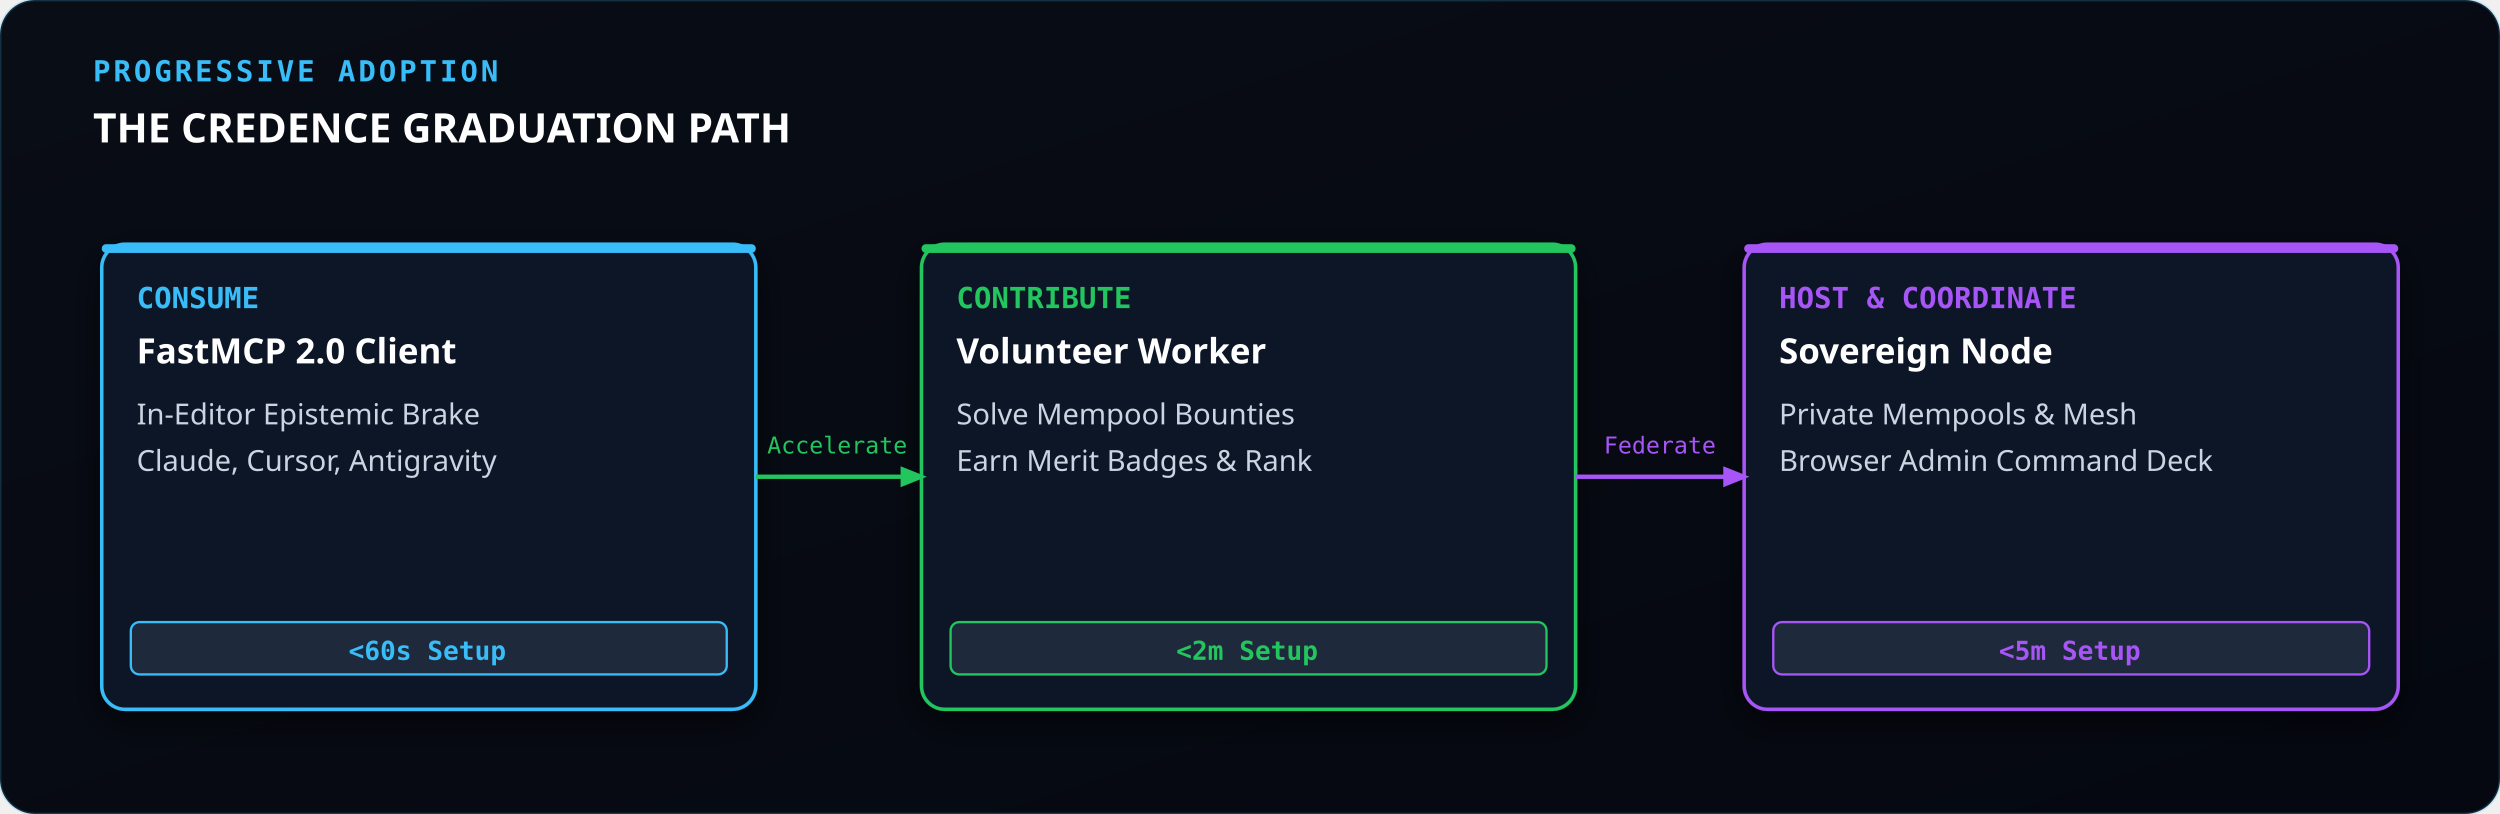
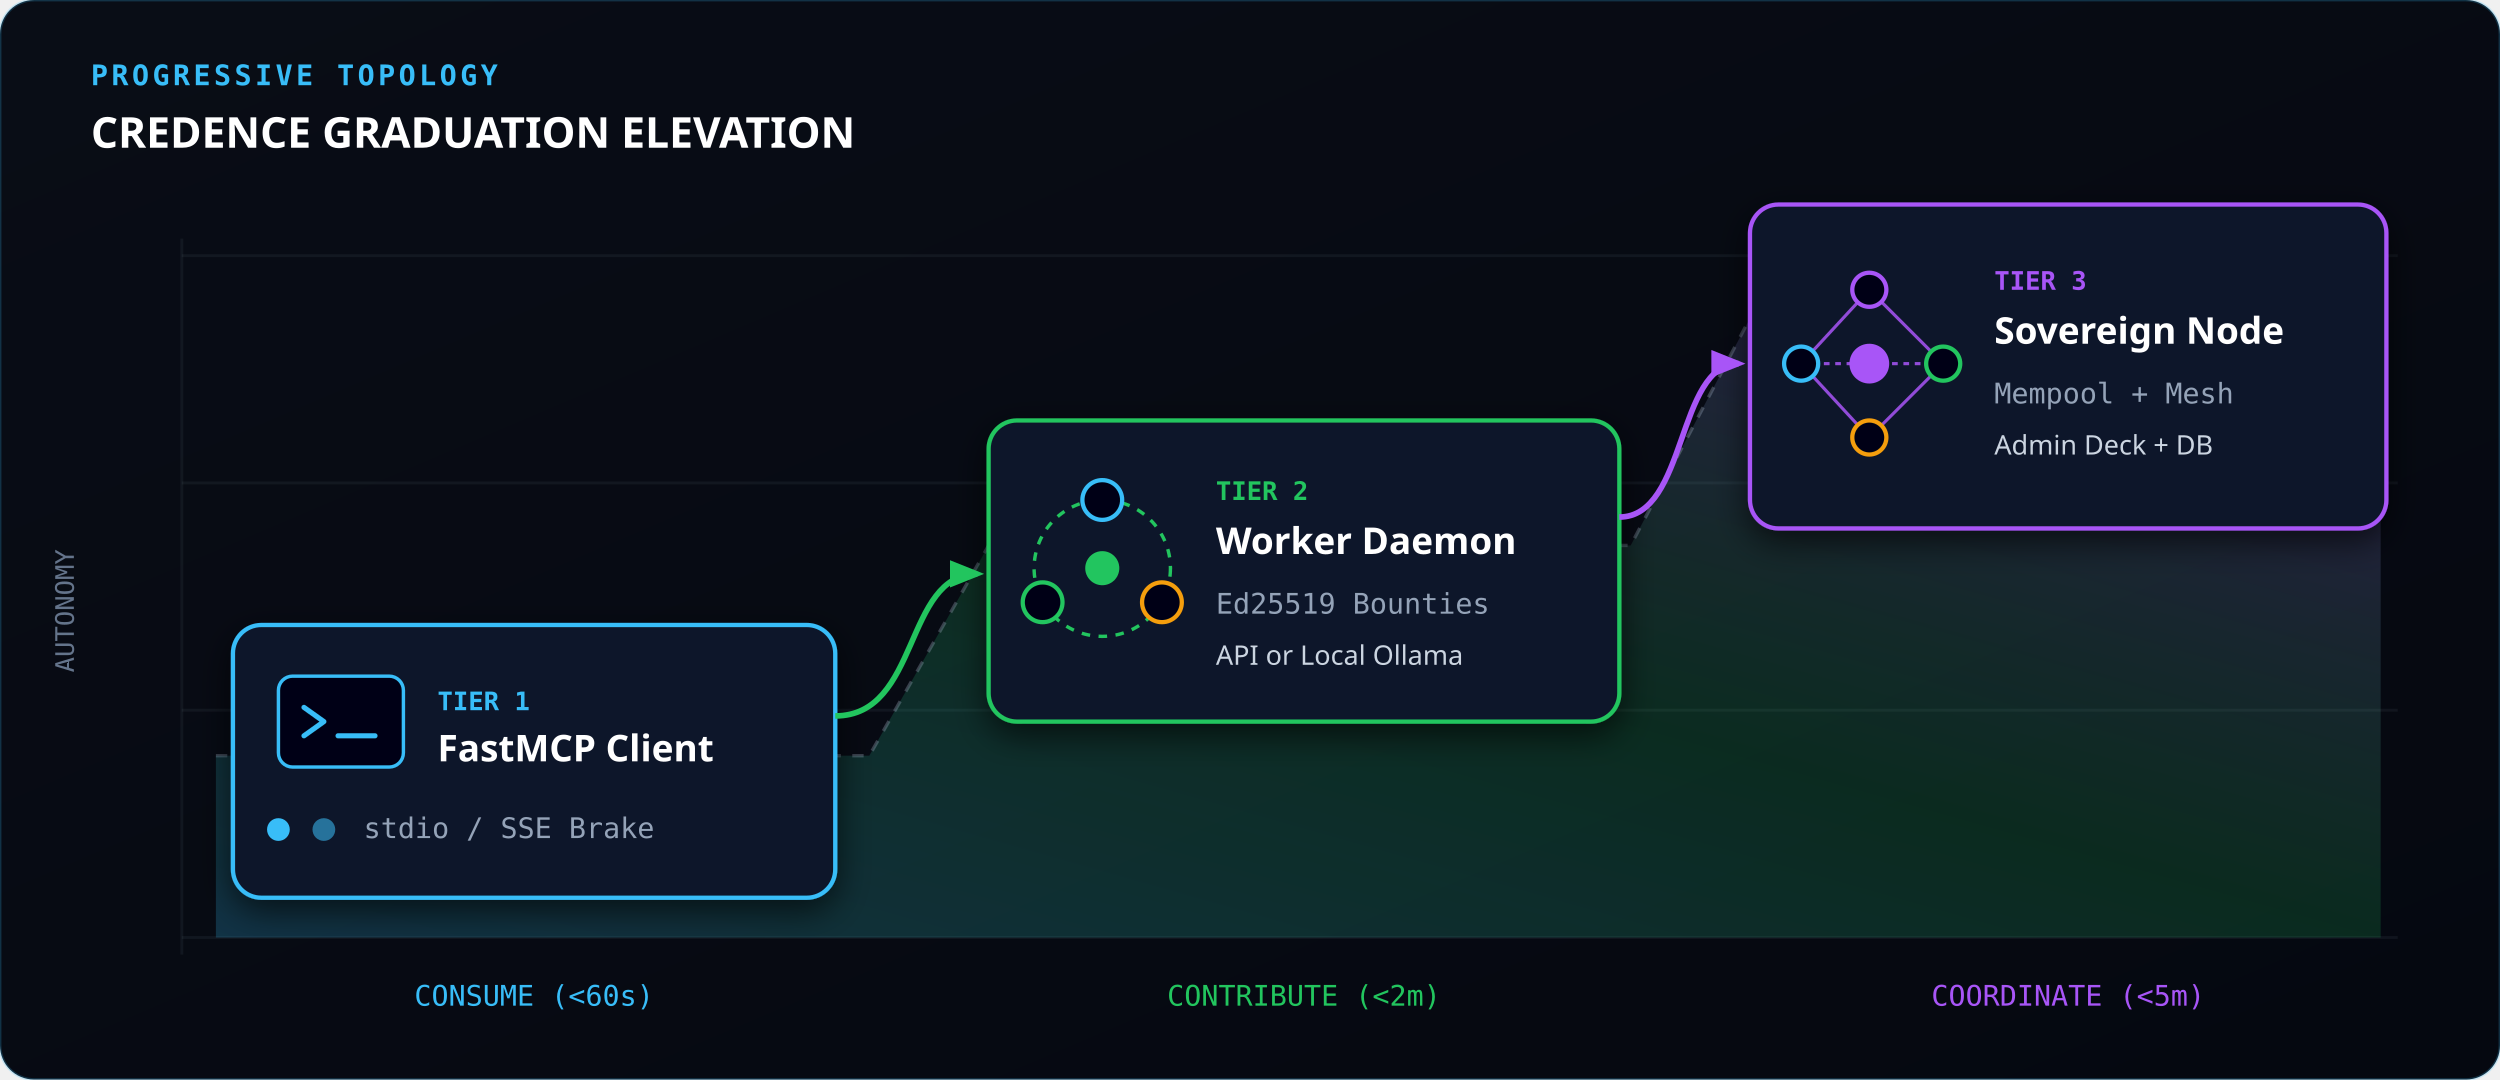
- <svg xmlns="http://www.w3.org/2000/svg" viewBox="0 0 860 280" width="100%" height="auto" style="background: transparent;">
+ <svg xmlns="http://www.w3.org/2000/svg" viewBox="0 0 880 380" width="100%" height="auto" style="background: transparent;">
  <defs>
-     <linearGradient id="obsidian-bg" x1="0%" y1="0%" x2="100%" y2="100%">
+     <linearGradient id="bg-grad" x1="0%" y1="0%" x2="100%" y2="100%">
      <stop offset="0%" stop-color="#090d16" />
      <stop offset="100%" stop-color="#050810" />
    </linearGradient>
-     <filter id="card-shadow" x="-10%" y="-10%" width="120%" height="120%">
-       <feDropShadow dx="0" dy="4" stdDeviation="6" flood-color="#000000" flood-opacity="0.6" />
+     <linearGradient id="rise-grad" x1="0%" y1="100%" x2="100%" y2="0%">
+       <stop offset="0%" stop-color="#38bdf8" stop-opacity="0.22" />
+       <stop offset="50%" stop-color="#22c55e" stop-opacity="0.18" />
+       <stop offset="100%" stop-color="#a855f7" stop-opacity="0.24" />
+     </linearGradient>
+     <filter id="glow" x="-15%" y="-15%" width="130%" height="130%">
+       <feDropShadow dx="0" dy="4" stdDeviation="6" flood-color="#000000" flood-opacity="0.65" />
    </filter>
-     <marker id="arrow-cyan" viewBox="0 0 10 10" refX="8" refY="5" markerWidth="6" markerHeight="6" orient="auto-start-reverse">
+     <marker id="arr-cyan" viewBox="0 0 10 10" refX="8" refY="5" markerWidth="6" markerHeight="6" orient="auto">
      <path d="M 0 1 L 10 5 L 0 9 z" fill="#38bdf8" />
    </marker>
-     <marker id="arrow-emerald" viewBox="0 0 10 10" refX="8" refY="5" markerWidth="6" markerHeight="6" orient="auto-start-reverse">
+     <marker id="arr-emerald" viewBox="0 0 10 10" refX="8" refY="5" markerWidth="6" markerHeight="6" orient="auto">
      <path d="M 0 1 L 10 5 L 0 9 z" fill="#22c55e" />
    </marker>
-     <marker id="arrow-purple" viewBox="0 0 10 10" refX="8" refY="5" markerWidth="6" markerHeight="6" orient="auto-start-reverse">
+     <marker id="arr-violet" viewBox="0 0 10 10" refX="8" refY="5" markerWidth="6" markerHeight="6" orient="auto">
      <path d="M 0 1 L 10 5 L 0 9 z" fill="#a855f7" />
    </marker>
  </defs>
-   <rect width="860" height="280" rx="12" fill="url(#obsidian-bg)" stroke="rgba(56, 189, 248, 0.2)" stroke-width="1.0" />
-   <text x="32" y="28" fill="#38bdf8" font-size="10" font-family="monospace" font-weight="bold" letter-spacing="0.1em">PROGRESSIVE ADOPTION</text>
-   <text x="32" y="49" fill="#ffffff" font-size="14" font-family="sans-serif" font-weight="bold">THE CREDENCE GRADUATION PATH</text>
-   <rect x="35" y="84" width="225" height="160" rx="8" fill="#111827" stroke="#38bdf8" stroke-width="1.2" filter="url(#card-shadow)" />
-   <rect x="35" y="84" width="225" height="3" rx="1.5" fill="#38bdf8" stroke="none" />
-   <text x="47" y="106" fill="#38bdf8" font-size="10" font-family="monospace" font-weight="bold">CONSUME</text>
-   <text x="47" y="125" fill="#ffffff" font-size="12" font-family="sans-serif" font-weight="bold">FastMCP 2.0 Client</text>
-   <text x="47" y="146" fill="#cbd5e1" font-size="10" font-family="sans-serif">In-Editor Epistemic Brake</text>
-   <text x="47" y="162" fill="#cbd5e1" font-size="10" font-family="sans-serif">Claude, Cursor, Antigravity</text>
-   <rect x="45" y="214" width="205" height="18" rx="3" fill="#1e293b" stroke="#38bdf8" stroke-width="0.8" />
-   <text x="147" y="227" fill="#38bdf8" font-size="9" font-family="monospace" font-weight="bold" text-anchor="middle">&lt;60s Setup</text>
-   <rect x="317" y="84" width="225" height="160" rx="8" fill="#111827" stroke="#22c55e" stroke-width="1.2" filter="url(#card-shadow)" />
-   <rect x="317" y="84" width="225" height="3" rx="1.5" fill="#22c55e" stroke="none" />
-   <text x="329" y="106" fill="#22c55e" font-size="10" font-family="monospace" font-weight="bold">CONTRIBUTE</text>
-   <text x="329" y="125" fill="#ffffff" font-size="12" font-family="sans-serif" font-weight="bold">Volunteer Worker</text>
-   <text x="329" y="146" fill="#cbd5e1" font-size="10" font-family="sans-serif">Solve Mempool Bounties</text>
-   <text x="329" y="162" fill="#cbd5e1" font-size="10" font-family="sans-serif">Earn Merit Badges &amp; Rank</text>
-   <rect x="327" y="214" width="205" height="18" rx="3" fill="#1e293b" stroke="#22c55e" stroke-width="0.8" />
-   <text x="429" y="227" fill="#22c55e" font-size="9" font-family="monospace" font-weight="bold" text-anchor="middle">&lt;2m Setup</text>
-   <rect x="600" y="84" width="225" height="160" rx="8" fill="#111827" stroke="#a855f7" stroke-width="1.2" filter="url(#card-shadow)" />
-   <rect x="600" y="84" width="225" height="3" rx="1.5" fill="#a855f7" stroke="none" />
-   <text x="612" y="106" fill="#a855f7" font-size="10" font-family="monospace" font-weight="bold">HOST &amp; COORDINATE</text>
-   <text x="612" y="125" fill="#ffffff" font-size="12" font-family="sans-serif" font-weight="bold">Sovereign Node</text>
-   <text x="612" y="146" fill="#cbd5e1" font-size="10" font-family="sans-serif">Private Mempools &amp; Mesh</text>
-   <text x="612" y="162" fill="#cbd5e1" font-size="10" font-family="sans-serif">Browser Admin Command Deck</text>
-   <rect x="610" y="214" width="205" height="18" rx="3" fill="#1e293b" stroke="#a855f7" stroke-width="0.8" />
-   <text x="712" y="227" fill="#a855f7" font-size="9" font-family="monospace" font-weight="bold" text-anchor="middle">&lt;5m Setup</text>
-   <line x1="260" y1="164" x2="317" y2="164" stroke="#22c55e" stroke-width="1.5" marker-end="url(#arrow-emerald)" />
-   <text x="288" y="156" fill="#22c55e" font-size="8" font-family="monospace" text-anchor="middle">Accelerate</text>
-   <line x1="542" y1="164" x2="600" y2="164" stroke="#a855f7" stroke-width="1.5" marker-end="url(#arrow-purple)" />
-   <text x="571" y="156" fill="#a855f7" font-size="8" font-family="monospace" text-anchor="middle">Federate</text>
+   <rect width="880" height="380" rx="12" fill="url(#bg-grad)" stroke="rgba(56, 189, 248, 0.22)" stroke-width="1" />
+   <g stroke="rgba(148, 163, 184, 0.08)" stroke-width="1">
+     <line x1="64" y1="90" x2="844" y2="90" />
+     <line x1="64" y1="170" x2="844" y2="170" />
+     <line x1="64" y1="250" x2="844" y2="250" />
+     <line x1="64" y1="330" x2="844" y2="330" />
+     <line x1="64" y1="84" x2="64" y2="336" />
+   </g>
+   <text x="32" y="30" fill="#38bdf8" font-size="10" font-family="monospace" font-weight="bold" letter-spacing="0.12em">PROGRESSIVE TOPOLOGY</text>
+   <text x="32" y="52" fill="#ffffff" font-size="15" font-family="sans-serif" font-weight="bold">CREDENCE GRADUATION ELEVATION</text>
+   <text x="26" y="215" fill="#64748b" font-size="9" font-family="monospace" transform="rotate(-90 26 215)" text-anchor="middle">AUTONOMY</text>
+   <path d="M 76 330 L 76 266 L 306 266 L 348 192 L 574 192 L 616 112 L 838 112 L 838 330 Z" fill="url(#rise-grad)" stroke="none" />
+   <polyline points="76,266 306,266 348,192 574,192 616,112 838,112" fill="none" stroke="rgba(148, 163, 184, 0.35)" stroke-width="1.2" stroke-dasharray="4 4" />
+   <g filter="url(#glow)">
+     <rect x="82" y="220" width="212" height="96" rx="10" fill="#0f172a" stroke="#38bdf8" stroke-width="1.5" />
+     <rect x="98" y="238" width="44" height="32" rx="5" fill="#020617" stroke="#38bdf8" stroke-width="1.2" />
+     <polyline points="107,249 114,254 107,259" fill="none" stroke="#38bdf8" stroke-width="1.8" stroke-linecap="round" stroke-linejoin="round" />
+     <line x1="119" y1="259" x2="132" y2="259" stroke="#38bdf8" stroke-width="1.8" stroke-linecap="round" />
+     <circle cx="98" cy="292" r="4" fill="#38bdf8" />
+     <circle cx="114" cy="292" r="4" fill="#38bdf8" opacity="0.55" />
+     <text x="154" y="250" fill="#38bdf8" font-size="9" font-family="monospace" font-weight="bold">TIER 1</text>
+     <text x="154" y="268" fill="#ffffff" font-size="13" font-family="sans-serif" font-weight="bold">FastMCP Client</text>
+     <text x="128" y="295" fill="#94a3b8" font-size="10" font-family="monospace">stdio / SSE Brake</text>
+   </g>
+   <g filter="url(#glow)">
+     <rect x="348" y="148" width="222" height="106" rx="10" fill="#0f172a" stroke="#22c55e" stroke-width="1.5" />
+     <circle cx="388" cy="200" r="24" fill="none" stroke="#22c55e" stroke-width="1.2" stroke-dasharray="3 3" />
+     <circle cx="388" cy="176" r="7" fill="#020617" stroke="#38bdf8" stroke-width="1.5" />
+     <circle cx="367" cy="212" r="7" fill="#020617" stroke="#22c55e" stroke-width="1.5" />
+     <circle cx="409" cy="212" r="7" fill="#020617" stroke="#f59e0b" stroke-width="1.5" />
+     <circle cx="388" cy="200" r="6" fill="#22c55e" />
+     <text x="428" y="176" fill="#22c55e" font-size="9" font-family="monospace" font-weight="bold">TIER 2</text>
+     <text x="428" y="195" fill="#ffffff" font-size="13" font-family="sans-serif" font-weight="bold">Worker Daemon</text>
+     <text x="428" y="216" fill="#94a3b8" font-size="10" font-family="monospace">Ed25519 Bounties</text>
+     <text x="428" y="234" fill="#cbd5e1" font-size="9.5" font-family="sans-serif">API or Local Ollama</text>
+   </g>
+   <g filter="url(#glow)">
+     <rect x="616" y="72" width="224" height="114" rx="10" fill="#0f172a" stroke="#a855f7" stroke-width="1.5" />
+     <g stroke="#a855f7" stroke-width="1.1" opacity="0.85">
+       <line x1="658" y1="102" x2="684" y2="128" />
+       <line x1="658" y1="102" x2="634" y2="128" />
+       <line x1="634" y1="128" x2="658" y2="154" />
+       <line x1="684" y1="128" x2="658" y2="154" />
+       <line x1="634" y1="128" x2="684" y2="128" stroke-dasharray="2 2" />
+     </g>
+     <circle cx="658" cy="102" r="6" fill="#020617" stroke="#a855f7" stroke-width="1.5" />
+     <circle cx="634" cy="128" r="6" fill="#020617" stroke="#38bdf8" stroke-width="1.5" />
+     <circle cx="684" cy="128" r="6" fill="#020617" stroke="#22c55e" stroke-width="1.5" />
+     <circle cx="658" cy="154" r="6" fill="#020617" stroke="#f59e0b" stroke-width="1.5" />
+     <circle cx="658" cy="128" r="7" fill="#a855f7" />
+     <text x="702" y="102" fill="#a855f7" font-size="9" font-family="monospace" font-weight="bold">TIER 3</text>
+     <text x="702" y="121" fill="#ffffff" font-size="13" font-family="sans-serif" font-weight="bold">Sovereign Node</text>
+     <text x="702" y="142" fill="#94a3b8" font-size="10" font-family="monospace">Mempool + Mesh</text>
+     <text x="702" y="160" fill="#cbd5e1" font-size="9.5" font-family="sans-serif">Admin Deck + DB</text>
+   </g>
+   <path d="M 294 252 C 324 252, 318 202, 344 202" fill="none" stroke="#22c55e" stroke-width="2" marker-end="url(#arr-emerald)" />
+   <path d="M 570 182 C 594 182, 590 128, 612 128" fill="none" stroke="#a855f7" stroke-width="2" marker-end="url(#arr-violet)" />
+   <text x="188" y="354" fill="#38bdf8" font-size="10" font-family="monospace" text-anchor="middle">CONSUME (&lt;60s)</text>
+   <text x="459" y="354" fill="#22c55e" font-size="10" font-family="monospace" text-anchor="middle">CONTRIBUTE (&lt;2m)</text>
+   <text x="728" y="354" fill="#a855f7" font-size="10" font-family="monospace" text-anchor="middle">COORDINATE (&lt;5m)</text>
</svg>
